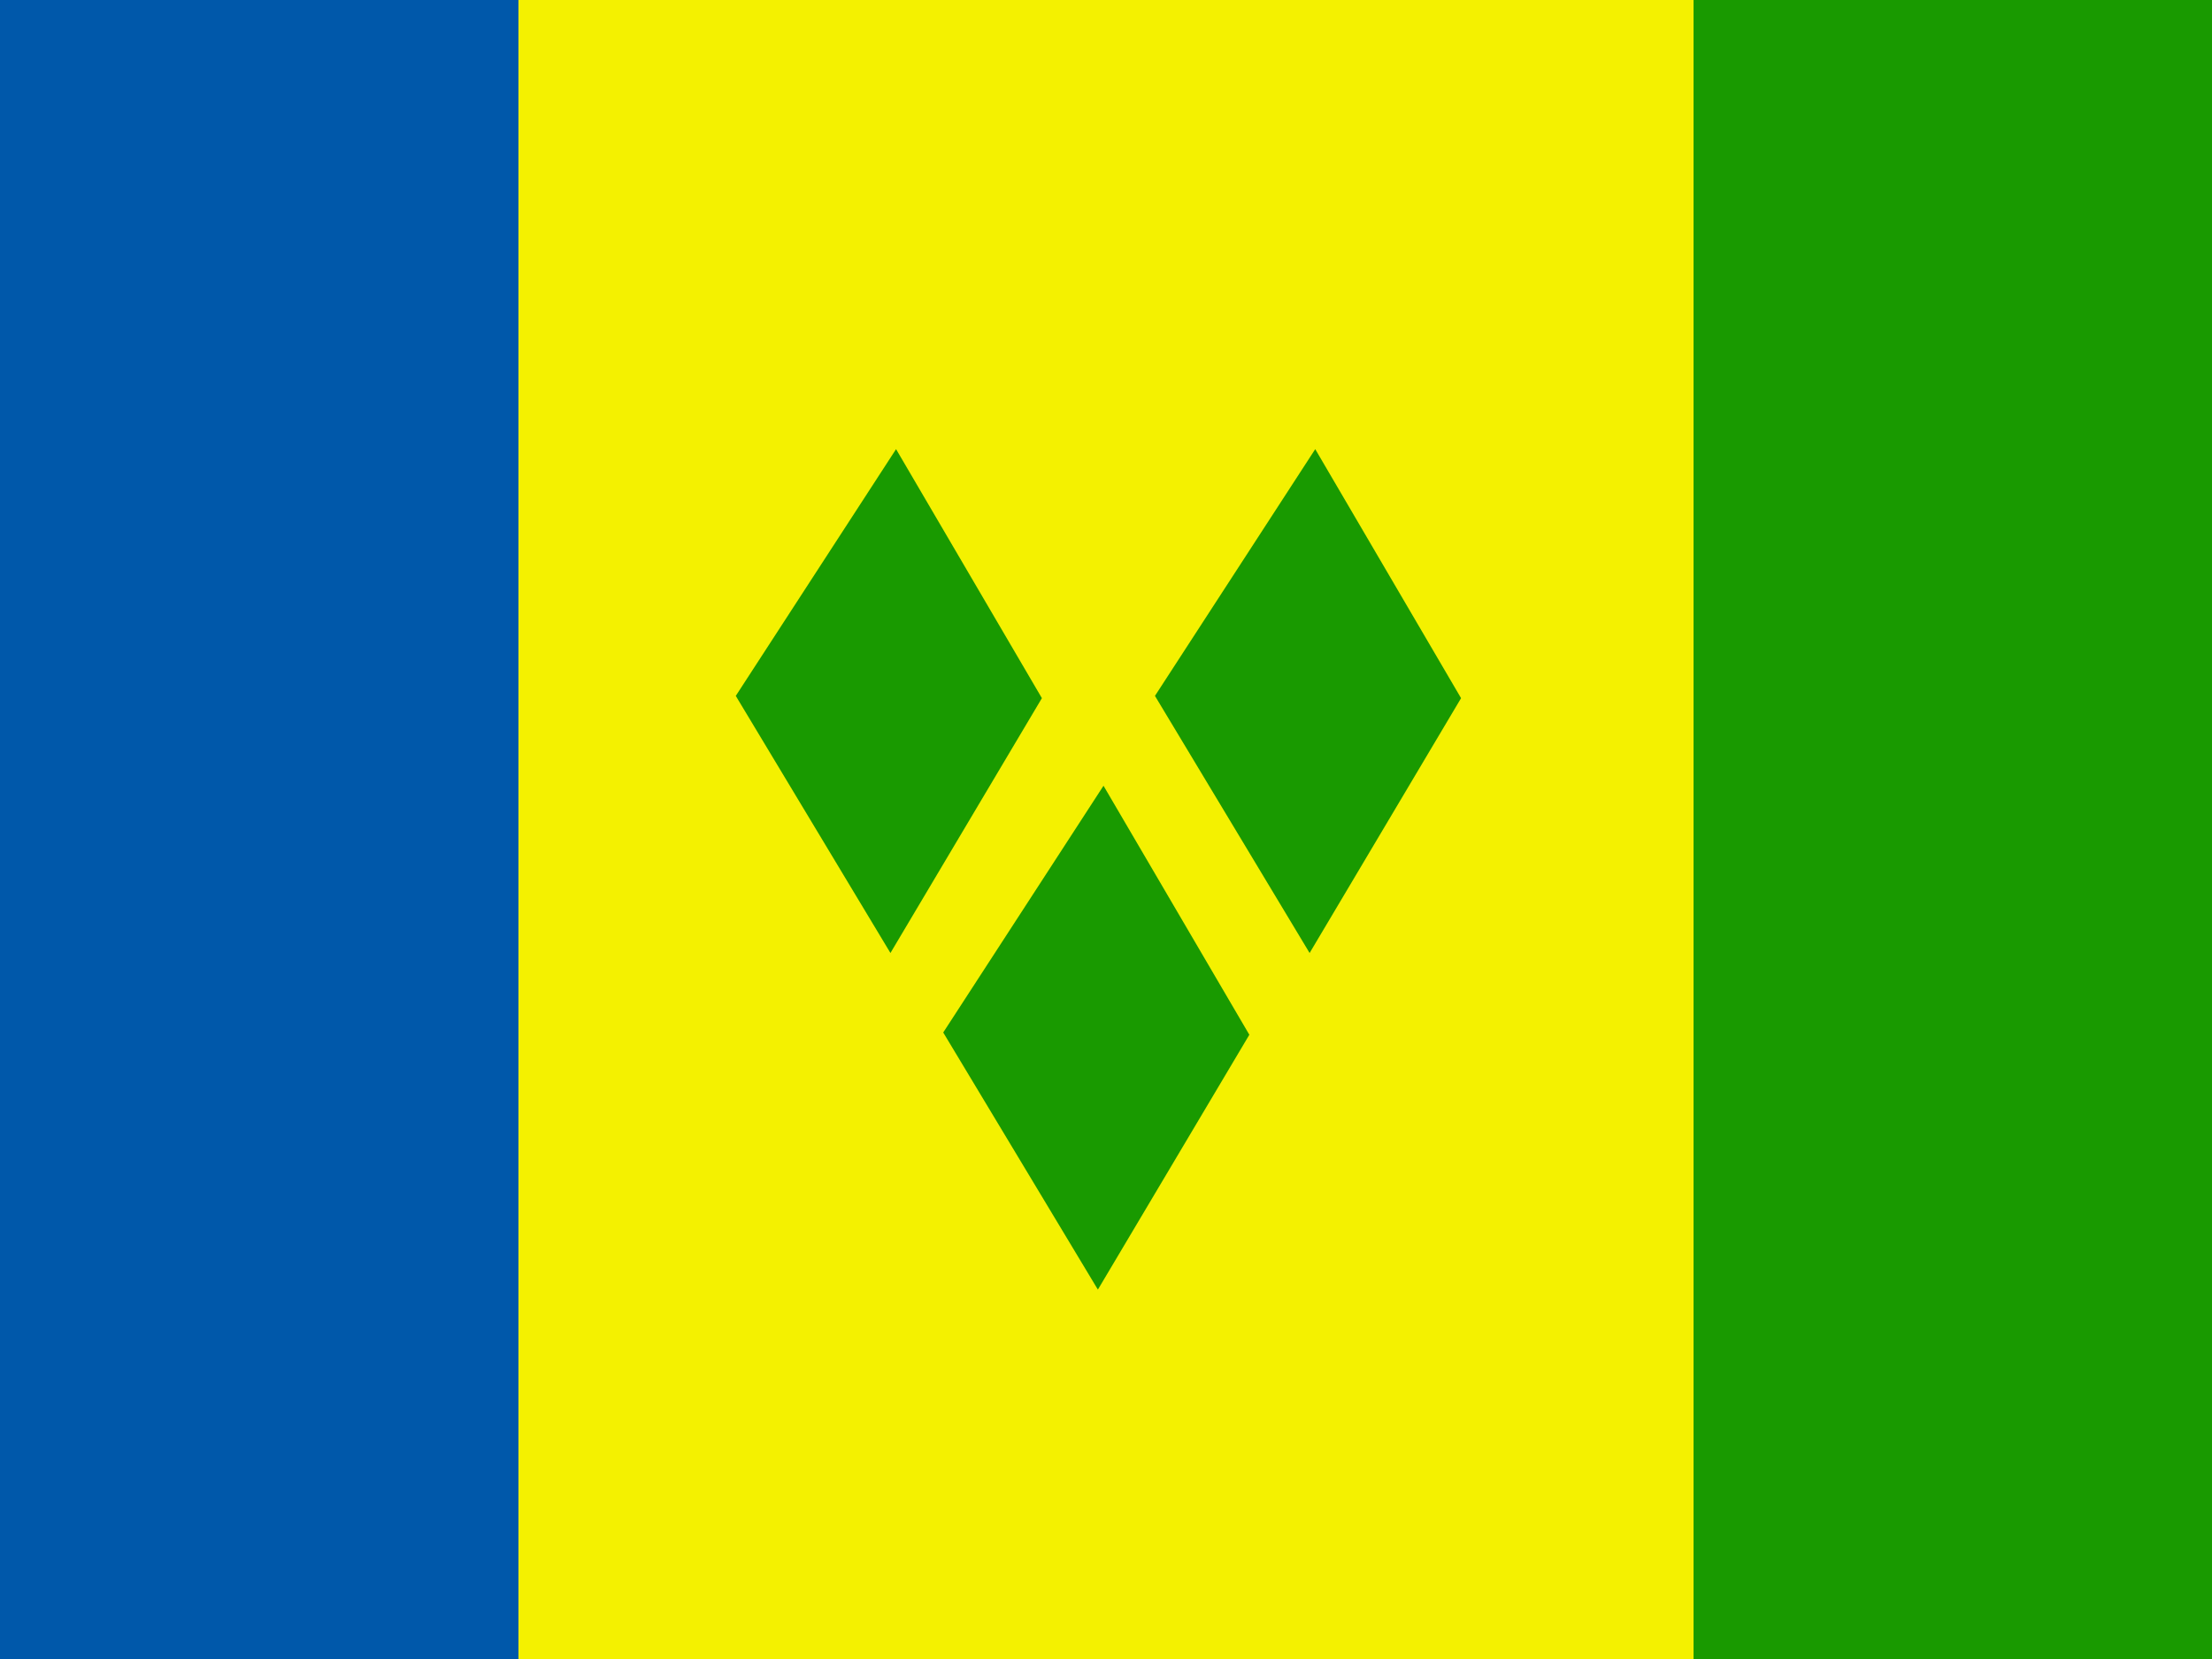
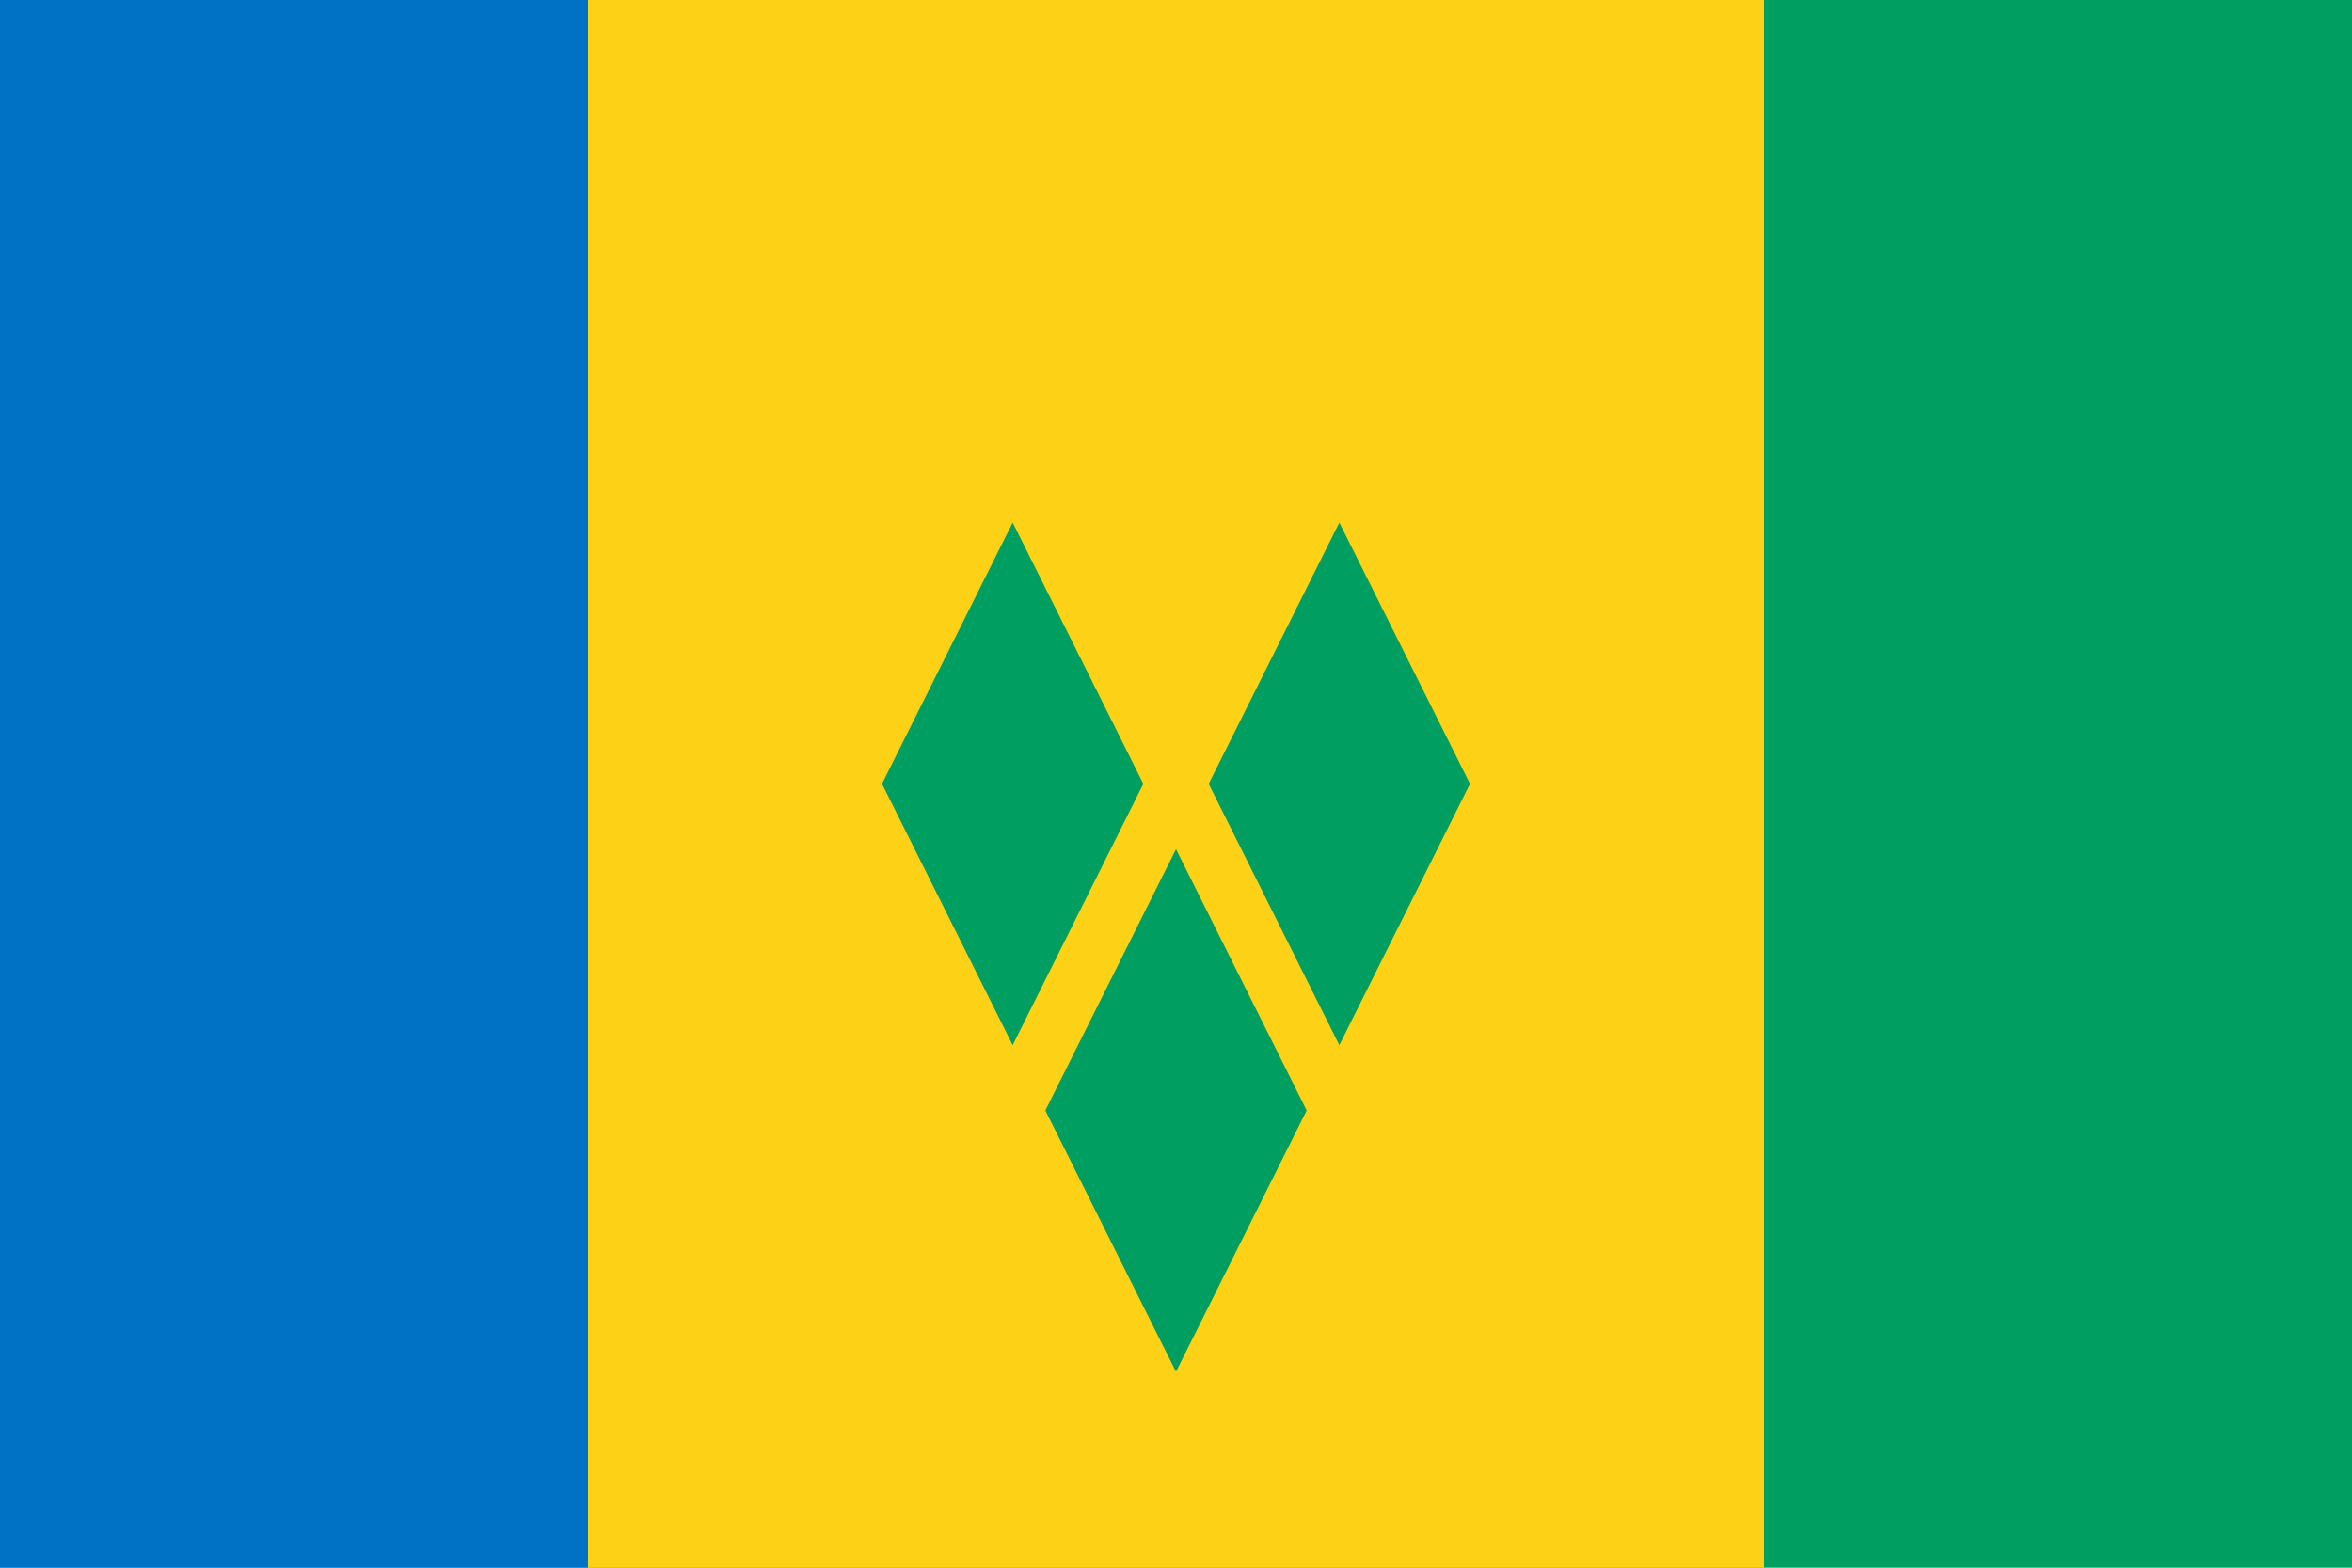
- <svg xmlns="http://www.w3.org/2000/svg" id="svg940" version="1.1" viewBox="0 0 640 480">
-   <g id="flag" fill-rule="evenodd">
-     <rect id="rect953" height="480" width="640" y="0" x="0" stroke-width="1pt" fill="#f4f100" />
-     <rect id="rect951" height="480" width="150" y="-2.2039e-13" x="490" stroke-width="1pt" fill="#199a00" />
-     <rect id="rect952" height="480" width="150" y="-2.2039e-13" x="0" stroke-width="1pt" fill="#0058aa" />
-     <path id="path954" fill="#199a00" d="m259.26 129.95-46.376 71.391 44.748 74.391 43.82-73.735-42.192-72.046z" />
-     <path id="path955" fill="#199a00" d="m380.54 129.95-46.376 71.391 44.748 74.391 43.82-73.735-42.192-72.046z" />
-     <path id="path956" fill="#199a00" d="m319.28 227.34-46.376 71.391 44.748 74.391 43.82-73.735-42.192-72.046z" />
+ <svg xmlns="http://www.w3.org/2000/svg" id="saint_vincent_and_the_grenadines_flag" viewBox="0 0 72 48" width="450" height="300">
+   <rect width="72" fill="#009e60" height="48" />
+   <rect width="54" fill="#fcd116" height="48" />
+   <rect width="18" fill="#0072c6" height="48" />
+   <g fill="#009e60">
+     <path d="m32 34 4 8 4-8-4-8z" />
+     <path d="m27 24 4 8 4-8-4-8z" />
+     <path d="m37 24 4 8 4-8-4-8z" />
  </g>
</svg>
